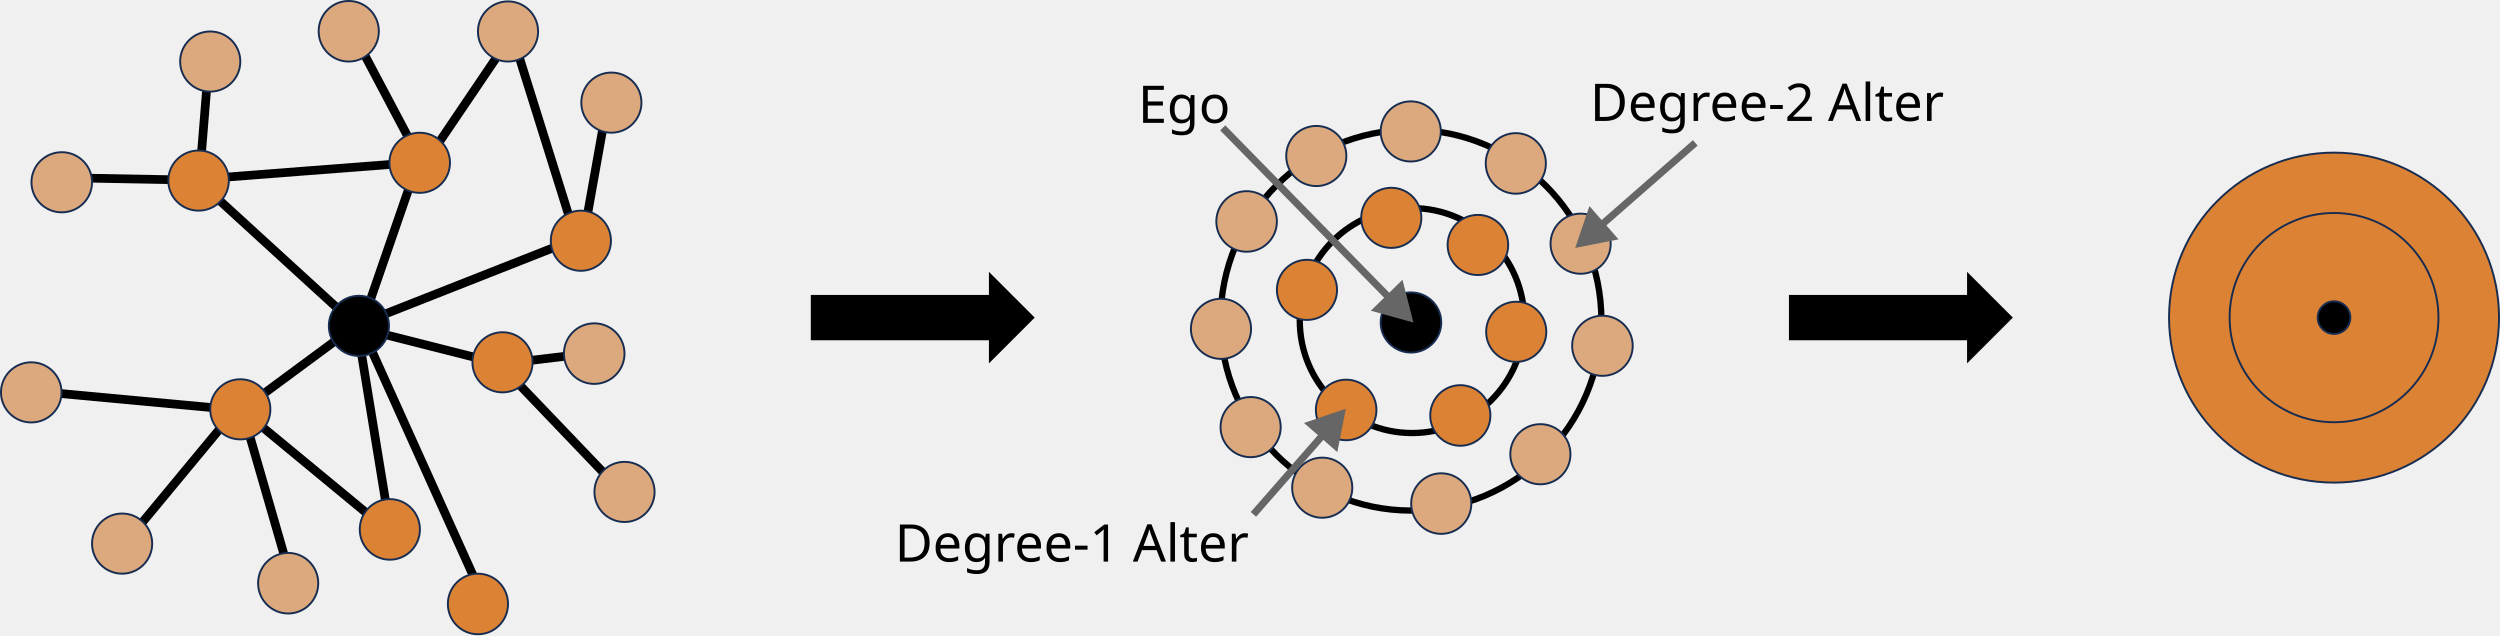
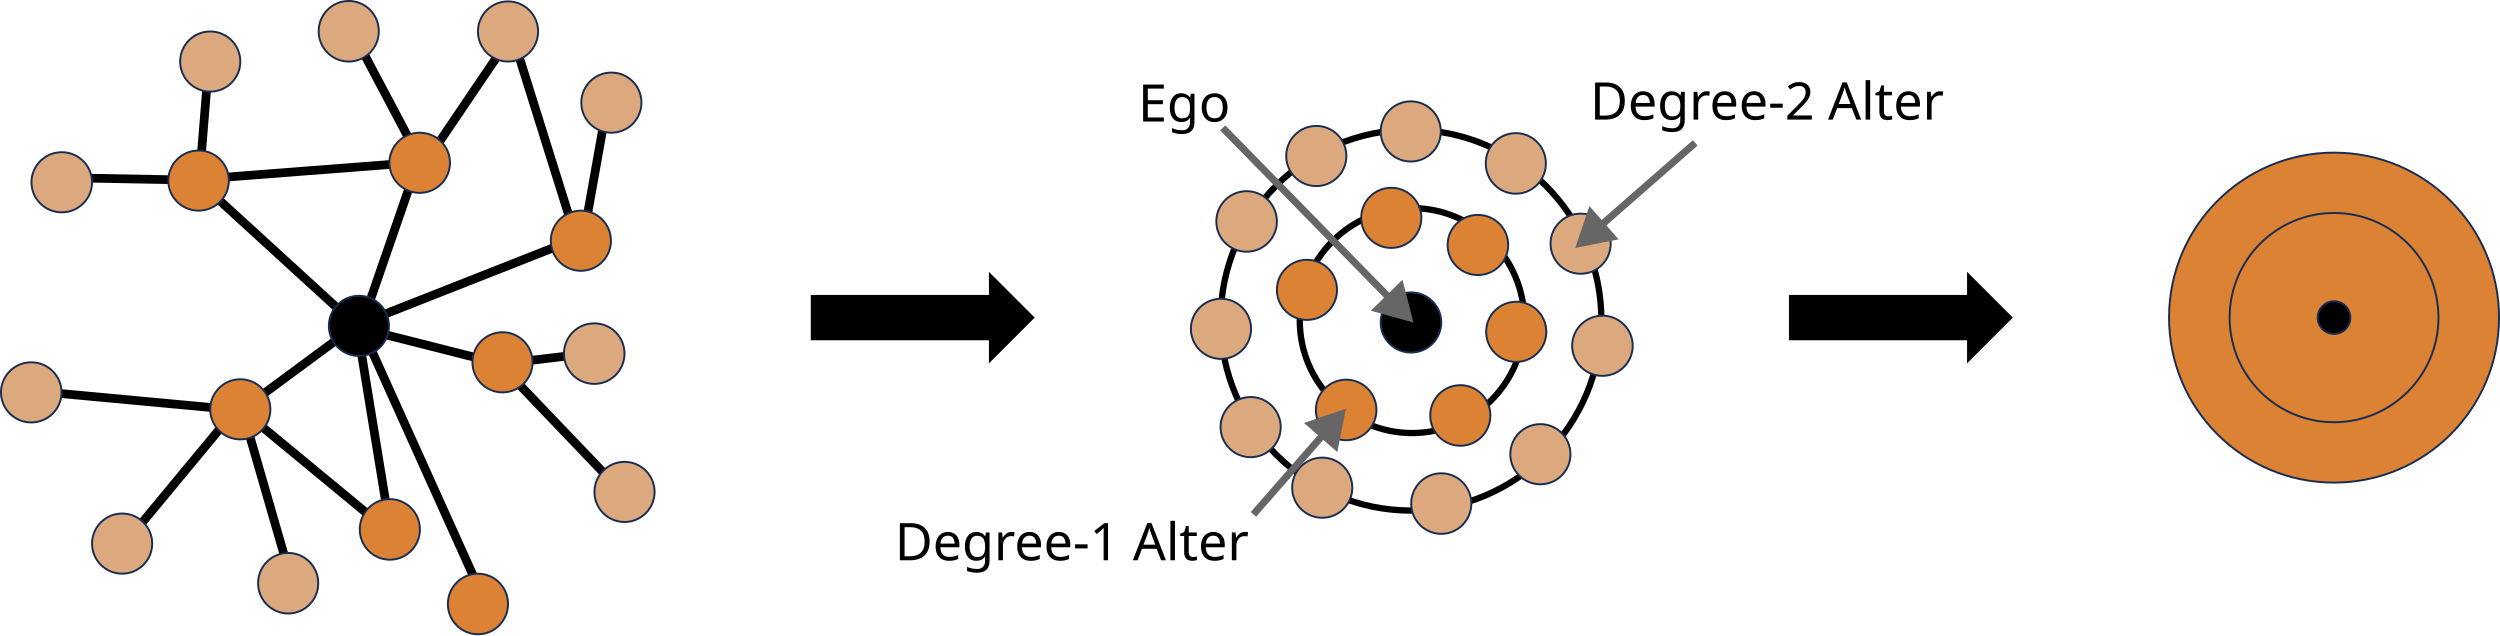
<svg xmlns="http://www.w3.org/2000/svg" width="509.67mm" height="129.501mm" viewBox="0 0 509.67 129.501" version="1.1" id="svg1" xml:space="preserve">
  <defs id="defs1">
    <marker style="overflow:visible" id="Triangle" refX="0" refY="0" orient="auto-start-reverse" markerWidth="1" markerHeight="1" viewBox="0 0 1 1" preserveAspectRatio="xMidYMid">
      <path transform="scale(0.5)" style="fill:context-stroke;fill-rule:evenodd;stroke:context-stroke;stroke-width:1pt" d="M 5.77,0 -2.88,5 V -5 Z" id="path135" />
    </marker>
    <rect x="571.666" y="99.903" width="423.2" height="66.602" id="rect30" />
-     <rect x="2120.161" y="127.654" width="488.414" height="277.508" id="rect29" />
    <rect x="571.666" y="99.903" width="423.2" height="66.602" id="rect30-1" />
    <rect x="571.666" y="99.903" width="423.2" height="66.602" id="rect30-4" />
    <marker style="overflow:visible" id="Triangle-3" refX="0" refY="0" orient="auto-start-reverse" markerWidth="1" markerHeight="1" viewBox="0 0 1 1" preserveAspectRatio="xMidYMid">
      <path transform="scale(0.5)" style="fill:context-stroke;fill-rule:evenodd;stroke:context-stroke;stroke-width:1pt" d="M 5.77,0 -2.88,5 V -5 Z" id="path135-2" />
    </marker>
    <marker style="overflow:visible" id="Triangle-5" refX="0" refY="0" orient="auto-start-reverse" markerWidth="1" markerHeight="1" viewBox="0 0 1 1" preserveAspectRatio="xMidYMid">
      <path transform="scale(0.5)" style="fill:context-stroke;fill-rule:evenodd;stroke:context-stroke;stroke-width:1pt" d="M 5.77,0 -2.88,5 V -5 Z" id="path135-4" />
    </marker>
  </defs>
  <g id="layer1" transform="translate(760.6192,-171.7893)">
+     <rect style="fill:#ffffff;fill-opacity:1;fill-rule:evenodd;stroke-width:0.265" id="rect1" width="538.942" height="154.879" x="-772.273" y="160.279" />
    <g id="g27" transform="matrix(0.3263936,0,0,0.3263936,-512.358,202.9514)">
      <path d="m -634.324,17.136 -89.97,-1.672" stroke="#000000" stroke-width="5.457" stroke-linecap="butt" stroke-linejoin="miter" stroke-miterlimit="8" stroke-opacity="1" fill="none" fill-rule="evenodd" id="path1" />
      <path d="m -636.452,20.647 6.507,-80.061" stroke="#000000" stroke-width="5.457" stroke-linecap="butt" stroke-linejoin="miter" stroke-miterlimit="8" stroke-opacity="1" fill="none" fill-rule="evenodd" id="path2" />
      <path d="M -536.44,112.576 -499.327,5.145" stroke="#000000" stroke-width="5.457" stroke-linecap="butt" stroke-linejoin="miter" stroke-miterlimit="8" stroke-opacity="1" fill="none" fill-rule="evenodd" id="path3" />
      <path d="M -539.521,106.475 -635.923,18.374" stroke="#000000" stroke-width="5.457" stroke-linecap="butt" stroke-linejoin="miter" stroke-miterlimit="8" stroke-opacity="1" fill="none" fill-rule="evenodd" id="path4" />
      <path d="M -496.117,8.283 -541.467,-77.405" stroke="#000000" stroke-width="5.457" stroke-linecap="butt" stroke-linejoin="miter" stroke-miterlimit="8" stroke-opacity="1" fill="none" fill-rule="evenodd" id="path5" />
      <path d="m -496.223,7.989 56.355,-83.277" stroke="#000000" stroke-width="5.457" stroke-linecap="butt" stroke-linejoin="miter" stroke-miterlimit="8" stroke-opacity="1" fill="none" fill-rule="evenodd" id="path6" />
      <path d="M -400.42,54.812 -439.338,-69.468" stroke="#000000" stroke-width="5.457" stroke-linecap="butt" stroke-linejoin="miter" stroke-miterlimit="8" stroke-opacity="1" fill="none" fill-rule="evenodd" id="path7" />
      <path d="m -396.475,54.164 14.949,-83.679" stroke="#000000" stroke-width="5.457" stroke-linecap="butt" stroke-linejoin="miter" stroke-miterlimit="8" stroke-opacity="1" fill="none" fill-rule="evenodd" id="path8" />
      <path d="M -500.076,5.939 -639.893,16.728" stroke="#000000" stroke-width="5.457" stroke-linecap="butt" stroke-linejoin="miter" stroke-miterlimit="8" stroke-opacity="1" fill="none" fill-rule="evenodd" id="path9" />
      <path d="m -536.969,104.628 73.798,163.642" stroke="#000000" stroke-width="5.457" stroke-linecap="butt" stroke-linejoin="miter" stroke-miterlimit="8" stroke-opacity="1" fill="none" fill-rule="evenodd" id="path10" />
      <path d="M -537.498,107.512 -400.508,53.564" stroke="#000000" stroke-width="5.457" stroke-linecap="butt" stroke-linejoin="miter" stroke-miterlimit="8" stroke-opacity="1" fill="none" fill-rule="evenodd" id="path11" />
      <path d="m -536.765,106.745 -74.023,54.663" stroke="#000000" stroke-width="5.457" stroke-linecap="butt" stroke-linejoin="miter" stroke-miterlimit="8" stroke-opacity="1" fill="none" fill-rule="evenodd" id="path12" />
      <path d="m -448.331,131.703 -89.167,-22.577" stroke="#000000" stroke-width="5.457" stroke-linecap="butt" stroke-linejoin="miter" stroke-miterlimit="8" stroke-opacity="1" fill="none" fill-rule="evenodd" id="path13" />
      <path d="m -445.952,131.634 57.56,-6.898" stroke="#000000" stroke-width="5.457" stroke-linecap="butt" stroke-linejoin="miter" stroke-miterlimit="8" stroke-opacity="1" fill="none" fill-rule="evenodd" id="path14" />
      <path d="m -448.334,132.145 76.454,79.931" stroke="#000000" stroke-width="5.457" stroke-linecap="butt" stroke-linejoin="miter" stroke-miterlimit="8" stroke-opacity="1" fill="none" fill-rule="evenodd" id="path15" />
      <path d="M -516.935,235.033 -537.763,107.539" stroke="#000000" stroke-width="5.457" stroke-linecap="butt" stroke-linejoin="miter" stroke-miterlimit="8" stroke-opacity="1" fill="none" fill-rule="evenodd" id="path16" />
      <path d="m -519.036,235.412 -94.926,-78.396" stroke="#000000" stroke-width="5.457" stroke-linecap="butt" stroke-linejoin="miter" stroke-miterlimit="8" stroke-opacity="1" fill="none" fill-rule="evenodd" id="path17" />
      <path d="M -578.465,267.363 -608.671,162.837" stroke="#000000" stroke-width="5.457" stroke-linecap="butt" stroke-linejoin="miter" stroke-miterlimit="8" stroke-opacity="1" fill="none" fill-rule="evenodd" id="path18" />
      <path d="m -742.021,148.549 125.365,11.65" stroke="#000000" stroke-width="5.457" stroke-linecap="butt" stroke-linejoin="miter" stroke-miterlimit="8" stroke-opacity="1" fill="none" fill-rule="evenodd" id="path19" />
      <path d="m -614.105,161.249 -67.591,81.596" stroke="#000000" stroke-width="5.457" stroke-linecap="butt" stroke-linejoin="miter" stroke-miterlimit="8" stroke-opacity="1" fill="none" fill-rule="evenodd" id="path20" />
      <path d="m -462.092,-75.818 c 0,-10.375 8.411,-18.785 18.785,-18.785 10.374,0 18.785,8.411 18.785,18.785 0,10.375 -8.411,18.785 -18.785,18.785 -10.374,0 -18.785,-8.411 -18.785,-18.785 z" stroke="#172c51" stroke-width="1.213" stroke-linecap="butt" stroke-linejoin="miter" stroke-miterlimit="8" stroke-opacity="1" fill="#dba97d" fill-rule="evenodd" fill-opacity="1" id="path21" />
      <path d="m -561.575,-75.95 c 0,-10.448 8.411,-18.918 18.785,-18.918 10.375,0 18.785,8.47 18.785,18.918 0,10.448 -8.411,18.918 -18.785,18.918 -10.375,0 -18.785,-8.47 -18.785,-18.918 z" stroke="#172c51" stroke-width="1.213" stroke-linecap="butt" stroke-linejoin="miter" stroke-miterlimit="8" stroke-opacity="1" fill="#dba97d" fill-rule="evenodd" fill-opacity="1" id="path22" />
      <path d="m -397.534,-31.368 c 0,-10.375 8.411,-18.785 18.785,-18.785 10.374,0 18.785,8.411 18.785,18.785 0,10.375 -8.411,18.785 -18.785,18.785 -10.374,0 -18.785,-8.411 -18.785,-18.785 z" stroke="#172c51" stroke-width="1.213" stroke-linecap="butt" stroke-linejoin="miter" stroke-miterlimit="8" stroke-opacity="1" fill="#dba97d" fill-rule="evenodd" fill-opacity="1" id="path23" />
      <path d="m -517.39,6.203 c 0,-10.374 8.469,-18.785 18.918,-18.785 10.448,0 18.918,8.411 18.918,18.785 0,10.374 -8.469,18.785 -18.918,18.785 -10.448,0 -18.918,-8.411 -18.918,-18.785 z" stroke="#172c51" stroke-width="1.213" stroke-linecap="butt" stroke-linejoin="miter" stroke-miterlimit="8" stroke-opacity="1" fill="#db8235" fill-rule="evenodd" fill-opacity="1" id="path24" />
      <path d="m -465.532,130.822 c 0,-10.374 8.411,-18.785 18.785,-18.785 10.374,0 18.785,8.411 18.785,18.785 0,10.374 -8.411,18.785 -18.785,18.785 -10.374,0 -18.785,-8.411 -18.785,-18.785 z" stroke="#172c51" stroke-width="1.213" stroke-linecap="butt" stroke-linejoin="miter" stroke-miterlimit="8" stroke-opacity="1" fill="#db8235" fill-rule="evenodd" fill-opacity="1" id="path25" />
      <path d="m -555.225,108.068 c 0,-10.374 8.411,-18.785 18.785,-18.785 10.375,0 18.785,8.411 18.785,18.785 0,10.374 -8.411,18.785 -18.785,18.785 -10.375,0 -18.785,-8.411 -18.785,-18.785 z" stroke="#172c51" stroke-width="1.213" stroke-linecap="butt" stroke-linejoin="miter" stroke-miterlimit="8" stroke-opacity="1" fill="#000000" fill-rule="evenodd" fill-opacity="1" id="path26" />
      <path d="m -416.584,54.887 c 0,-10.374 8.411,-18.785 18.785,-18.785 10.374,0 18.785,8.411 18.785,18.785 0,10.374 -8.411,18.785 -18.785,18.785 -10.374,0 -18.785,-8.411 -18.785,-18.785 z" stroke="#172c51" stroke-width="1.213" stroke-linecap="butt" stroke-linejoin="miter" stroke-miterlimit="8" stroke-opacity="1" fill="#db8235" fill-rule="evenodd" fill-opacity="1" id="path27" />
      <path d="m -408.382,125.398 c 0,-10.448 8.469,-18.918 18.918,-18.918 10.448,0 18.918,8.469 18.918,18.918 0,10.448 -8.469,18.918 -18.918,18.918 -10.448,0 -18.918,-8.469 -18.918,-18.918 z" stroke="#172c51" stroke-width="1.213" stroke-linecap="butt" stroke-linejoin="miter" stroke-miterlimit="8" stroke-opacity="1" fill="#dba97d" fill-rule="evenodd" fill-opacity="1" id="path28" />
      <path d="m -389.332,211.784 c 0,-10.374 8.411,-18.785 18.785,-18.785 10.374,0 18.785,8.411 18.785,18.785 0,10.374 -8.411,18.785 -18.785,18.785 -10.374,0 -18.785,-8.411 -18.785,-18.785 z" stroke="#172c51" stroke-width="1.213" stroke-linecap="butt" stroke-linejoin="miter" stroke-miterlimit="8" stroke-opacity="1" fill="#dba97d" fill-rule="evenodd" fill-opacity="1" id="path29" />
      <path d="m -655.502,17.316 c 0,-10.374 8.47,-18.785 18.918,-18.785 10.448,0 18.918,8.411 18.918,18.785 0,10.374 -8.47,18.785 -18.918,18.785 -10.448,0 -18.918,-8.411 -18.918,-18.785 z" stroke="#172c51" stroke-width="1.213" stroke-linecap="butt" stroke-linejoin="miter" stroke-miterlimit="8" stroke-opacity="1" fill="#db8235" fill-rule="evenodd" fill-opacity="1" id="path30" />
      <path d="m -740.963,18.374 c 0,-10.374 8.47,-18.785 18.918,-18.785 10.448,0 18.918,8.411 18.918,18.785 0,10.374 -8.47,18.785 -18.918,18.785 -10.448,0 -18.918,-8.411 -18.918,-18.785 z" stroke="#172c51" stroke-width="1.213" stroke-linecap="butt" stroke-linejoin="miter" stroke-miterlimit="8" stroke-opacity="1" fill="#dba97d" fill-rule="evenodd" fill-opacity="1" id="path31" />
      <path d="m -648.094,-57.032 c 0,-10.375 8.411,-18.785 18.785,-18.785 10.375,0 18.785,8.411 18.785,18.785 0,10.375 -8.411,18.785 -18.785,18.785 -10.375,0 -18.785,-8.411 -18.785,-18.785 z" stroke="#172c51" stroke-width="1.213" stroke-linecap="butt" stroke-linejoin="miter" stroke-miterlimit="8" stroke-opacity="1" fill="#dba97d" fill-rule="evenodd" fill-opacity="1" id="path32" />
      <path d="m -760.013,149.607 c 0,-10.374 8.47,-18.785 18.918,-18.785 10.448,0 18.918,8.411 18.918,18.785 0,10.374 -8.47,18.785 -18.918,18.785 -10.448,0 -18.918,-8.411 -18.918,-18.785 z" stroke="#172c51" stroke-width="1.213" stroke-linecap="butt" stroke-linejoin="miter" stroke-miterlimit="8" stroke-opacity="1" fill="#dba97d" fill-rule="evenodd" fill-opacity="1" id="path33" />
      <path d="m -599.411,268.802 c 0,-10.448 8.411,-18.918 18.785,-18.918 10.375,0 18.785,8.469 18.785,18.918 0,10.448 -8.411,18.918 -18.785,18.918 -10.375,0 -18.785,-8.469 -18.785,-18.918 z" stroke="#172c51" stroke-width="1.213" stroke-linecap="butt" stroke-linejoin="miter" stroke-miterlimit="8" stroke-opacity="1" fill="#dba97d" fill-rule="evenodd" fill-opacity="1" id="path34" />
      <path d="m -703.127,244.064 c 0,-10.374 8.411,-18.785 18.785,-18.785 10.375,0 18.785,8.411 18.785,18.785 0,10.374 -8.411,18.785 -18.785,18.785 -10.375,0 -18.785,-8.411 -18.785,-18.785 z" stroke="#172c51" stroke-width="1.213" stroke-linecap="butt" stroke-linejoin="miter" stroke-miterlimit="8" stroke-opacity="1" fill="#dba97d" fill-rule="evenodd" fill-opacity="1" id="path35" />
      <path d="m -480.877,281.767 c 0,-10.448 8.411,-18.918 18.785,-18.918 10.374,0 18.785,8.469 18.785,18.918 0,10.448 -8.411,18.918 -18.785,18.918 -10.374,0 -18.785,-8.469 -18.785,-18.918 z" stroke="#172c51" stroke-width="1.213" stroke-linecap="butt" stroke-linejoin="miter" stroke-miterlimit="8" stroke-opacity="1" fill="#db8235" fill-rule="evenodd" fill-opacity="1" id="path36" />
      <path d="m -629.309,160.191 c 0,-10.374 8.411,-18.785 18.785,-18.785 10.375,0 18.785,8.411 18.785,18.785 0,10.374 -8.411,18.785 -18.785,18.785 -10.375,0 -18.785,-8.411 -18.785,-18.785 z" stroke="#172c51" stroke-width="1.213" stroke-linecap="butt" stroke-linejoin="miter" stroke-miterlimit="8" stroke-opacity="1" fill="#db8235" fill-rule="evenodd" fill-opacity="1" id="path37" />
      <path d="m -535.911,235.2 c 0,-10.448 8.411,-18.918 18.785,-18.918 10.374,0 18.785,8.469 18.785,18.918 0,10.448 -8.411,18.918 -18.785,18.918 -10.375,0 -18.785,-8.469 -18.785,-18.918 z" stroke="#172c51" stroke-width="1.213" stroke-linecap="butt" stroke-linejoin="miter" stroke-miterlimit="8" stroke-opacity="1" fill="#db8235" fill-rule="evenodd" fill-opacity="1" id="path38" />
    </g>
    <path d="m -595.125,232.114 h 36.314 v -4.426 l 8.852,8.852 -8.852,8.852 v -4.426 h -36.314 z" stroke="#000000" stroke-width="0.396" stroke-linecap="butt" stroke-linejoin="miter" stroke-miterlimit="8" stroke-opacity="1" fill="#000000" fill-rule="evenodd" fill-opacity="1" id="path39" />
    <g id="g28" transform="matrix(0.3263936,0,0,0.3263936,-505.6988,213.9832)">
      <path d="m 30.827,70.961 c 0,-38.796 31.39,-70.247 70.115,-70.247 38.724,0 70.115,31.451 70.115,70.247 0,38.796 -31.39,70.247 -70.115,70.247 -38.724,0 -70.115,-31.451 -70.115,-70.247 z" stroke="#000000" stroke-width="3.941" stroke-linecap="butt" stroke-linejoin="miter" stroke-miterlimit="8" stroke-opacity="1" fill="none" fill-rule="evenodd" id="path40" />
      <path d="m -18.65,70.697 c 0,-65.683 53.247,-118.93 118.93,-118.93 65.683,0 118.93,53.247 118.93,118.93 0,65.683 -53.247,118.93 -118.93,118.93 -65.683,0 -118.93,-53.247 -118.93,-118.93 z" stroke="#000000" stroke-width="3.941" stroke-linecap="butt" stroke-linejoin="miter" stroke-miterlimit="8" stroke-opacity="1" fill="none" fill-rule="evenodd" id="path41" />
      <path d="m 81.362,-47.175 c 0,-10.375 8.411,-18.785 18.785,-18.785 10.374,0 18.785,8.411 18.785,18.785 0,10.375 -8.411,18.785 -18.785,18.785 -10.374,0 -18.785,-8.411 -18.785,-18.785 z" stroke="#172c51" stroke-width="1.213" stroke-linecap="butt" stroke-linejoin="miter" stroke-miterlimit="8" stroke-opacity="1" fill="#dba97d" fill-rule="evenodd" fill-opacity="1" id="path42" />
      <path d="m 69.191,6.8 c 0,-10.374 8.411,-18.785 18.785,-18.785 10.374,0 18.785,8.411 18.785,18.785 0,10.374 -8.411,18.785 -18.785,18.785 -10.374,0 -18.785,-8.411 -18.785,-18.785 z" stroke="#172c51" stroke-width="1.213" stroke-linecap="butt" stroke-linejoin="miter" stroke-miterlimit="8" stroke-opacity="1" fill="#db8235" fill-rule="evenodd" fill-opacity="1" id="path43" />
      <path d="m 146.979,-27.199 c 0,-10.448 8.411,-18.918 18.785,-18.918 10.374,0 18.785,8.47 18.785,18.918 0,10.448 -8.411,18.918 -18.785,18.918 -10.374,0 -18.785,-8.469 -18.785,-18.918 z" stroke="#172c51" stroke-width="1.213" stroke-linecap="butt" stroke-linejoin="miter" stroke-miterlimit="8" stroke-opacity="1" fill="#dba97d" fill-rule="evenodd" fill-opacity="1" id="path44" />
      <path d="m 123.166,23.733 c 0,-10.374 8.469,-18.785 18.918,-18.785 10.448,0 18.918,8.411 18.918,18.785 0,10.374 -8.469,18.785 -18.918,18.785 -10.448,0 -18.918,-8.411 -18.918,-18.785 z" stroke="#172c51" stroke-width="1.213" stroke-linecap="butt" stroke-linejoin="miter" stroke-miterlimit="8" stroke-opacity="1" fill="#db8235" fill-rule="evenodd" fill-opacity="1" id="path45" />
      <path d="m 147.243,77.973 c 0,-10.374 8.411,-18.785 18.785,-18.785 10.374,0 18.785,8.411 18.785,18.785 0,10.374 -8.411,18.785 -18.785,18.785 -10.374,0 -18.785,-8.411 -18.785,-18.785 z" stroke="#172c51" stroke-width="1.213" stroke-linecap="butt" stroke-linejoin="miter" stroke-miterlimit="8" stroke-opacity="1" fill="#db8235" fill-rule="evenodd" fill-opacity="1" id="path46" />
      <path d="m 81.362,72.152 c 0,-10.374 8.469,-18.785 18.918,-18.785 10.448,0 18.918,8.411 18.918,18.785 0,10.374 -8.469,18.785 -18.918,18.785 -10.448,0 -18.918,-8.411 -18.918,-18.785 z" stroke="#172c51" stroke-width="1.213" stroke-linecap="butt" stroke-linejoin="miter" stroke-miterlimit="8" stroke-opacity="1" fill="#000000" fill-rule="evenodd" fill-opacity="1" id="path47" />
      <path d="m 187.46,22.94 c 0,-10.374 8.411,-18.785 18.785,-18.785 10.374,0 18.785,8.411 18.785,18.785 0,10.374 -8.411,18.785 -18.785,18.785 -10.374,0 -18.785,-8.411 -18.785,-18.785 z" stroke="#172c51" stroke-width="1.213" stroke-linecap="butt" stroke-linejoin="miter" stroke-miterlimit="8" stroke-opacity="1" fill="#dba97d" fill-rule="evenodd" fill-opacity="1" id="path48" />
      <path d="m 200.954,86.704 c 0,-10.374 8.469,-18.785 18.918,-18.785 10.448,0 18.918,8.411 18.918,18.785 0,10.374 -8.469,18.785 -18.918,18.785 -10.448,0 -18.918,-8.411 -18.918,-18.785 z" stroke="#172c51" stroke-width="1.213" stroke-linecap="butt" stroke-linejoin="miter" stroke-miterlimit="8" stroke-opacity="1" fill="#dba97d" fill-rule="evenodd" fill-opacity="1" id="path49" />
      <path d="m 162.325,154.438 c 0,-10.374 8.411,-18.785 18.785,-18.785 10.374,0 18.785,8.411 18.785,18.785 0,10.374 -8.411,18.785 -18.785,18.785 -10.374,0 -18.785,-8.411 -18.785,-18.785 z" stroke="#172c51" stroke-width="1.213" stroke-linecap="butt" stroke-linejoin="miter" stroke-miterlimit="8" stroke-opacity="1" fill="#dba97d" fill-rule="evenodd" fill-opacity="1" id="path50" />
      <path d="m 16.539,51.779 c 0,-10.374 8.411,-18.785 18.785,-18.785 10.374,0 18.785,8.411 18.785,18.785 0,10.374 -8.411,18.785 -18.785,18.785 -10.374,0 -18.785,-8.411 -18.785,-18.785 z" stroke="#172c51" stroke-width="1.213" stroke-linecap="butt" stroke-linejoin="miter" stroke-miterlimit="8" stroke-opacity="1" fill="#db8235" fill-rule="evenodd" fill-opacity="1" id="path51" />
      <path d="m -21.296,9.049 c 0,-10.448 8.469,-18.918 18.918,-18.918 10.448,0 18.918,8.469 18.918,18.918 0,10.448 -8.469,18.918 -18.918,18.918 -10.448,0 -18.918,-8.469 -18.918,-18.918 z" stroke="#172c51" stroke-width="1.213" stroke-linecap="butt" stroke-linejoin="miter" stroke-miterlimit="8" stroke-opacity="1" fill="#dba97d" fill-rule="evenodd" fill-opacity="1" id="path52" />
      <path d="m 22.36,-31.829 c 0,-10.375 8.411,-18.785 18.785,-18.785 10.374,0 18.785,8.411 18.785,18.785 0,10.374 -8.411,18.785 -18.785,18.785 -10.374,0 -18.785,-8.411 -18.785,-18.785 z" stroke="#172c51" stroke-width="1.213" stroke-linecap="butt" stroke-linejoin="miter" stroke-miterlimit="8" stroke-opacity="1" fill="#dba97d" fill-rule="evenodd" fill-opacity="1" id="path53" />
      <path d="m -37.171,76.121 c 0,-10.374 8.411,-18.785 18.785,-18.785 10.374,0 18.785,8.411 18.785,18.785 0,10.374 -8.411,18.785 -18.785,18.785 -10.374,0 -18.785,-8.411 -18.785,-18.785 z" stroke="#172c51" stroke-width="1.213" stroke-linecap="butt" stroke-linejoin="miter" stroke-miterlimit="8" stroke-opacity="1" fill="#dba97d" fill-rule="evenodd" fill-opacity="1" id="path54" />
      <path d="m 26.064,175.34 c 0,-10.374 8.411,-18.785 18.785,-18.785 10.374,0 18.785,8.411 18.785,18.785 0,10.374 -8.411,18.785 -18.785,18.785 -10.374,0 -18.785,-8.411 -18.785,-18.785 z" stroke="#172c51" stroke-width="1.213" stroke-linecap="butt" stroke-linejoin="miter" stroke-miterlimit="8" stroke-opacity="1" fill="#dba97d" fill-rule="evenodd" fill-opacity="1" id="path55" />
      <path d="m -18.65,137.504 c 0,-10.374 8.411,-18.785 18.785,-18.785 10.374,0 18.785,8.411 18.785,18.785 0,10.374 -8.411,18.785 -18.785,18.785 -10.374,0 -18.785,-8.411 -18.785,-18.785 z" stroke="#172c51" stroke-width="1.213" stroke-linecap="butt" stroke-linejoin="miter" stroke-miterlimit="8" stroke-opacity="1" fill="#dba97d" fill-rule="evenodd" fill-opacity="1" id="path56" />
      <path d="m 112.318,130.228 c 0,-10.448 8.411,-18.918 18.785,-18.918 10.374,0 18.785,8.469 18.785,18.918 0,10.448 -8.411,18.918 -18.785,18.918 -10.374,0 -18.785,-8.469 -18.785,-18.918 z" stroke="#172c51" stroke-width="1.213" stroke-linecap="butt" stroke-linejoin="miter" stroke-miterlimit="8" stroke-opacity="1" fill="#db8235" fill-rule="evenodd" fill-opacity="1" id="path57" />
      <path d="m 40.881,126.789 c 0,-10.448 8.469,-18.918 18.918,-18.918 10.448,0 18.918,8.469 18.918,18.918 0,10.448 -8.469,18.918 -18.918,18.918 -10.448,0 -18.918,-8.469 -18.918,-18.918 z" stroke="#172c51" stroke-width="1.213" stroke-linecap="butt" stroke-linejoin="miter" stroke-miterlimit="8" stroke-opacity="1" fill="#db8235" fill-rule="evenodd" fill-opacity="1" id="path58" />
      <path d="m 100.412,185.261 c 0,-10.448 8.411,-18.918 18.785,-18.918 10.374,0 18.785,8.469 18.785,18.918 0,10.448 -8.411,18.918 -18.785,18.918 -10.374,0 -18.785,-8.469 -18.785,-18.918 z" stroke="#172c51" stroke-width="1.213" stroke-linecap="butt" stroke-linejoin="miter" stroke-miterlimit="8" stroke-opacity="1" fill="#dba97d" fill-rule="evenodd" fill-opacity="1" id="path59" />
    </g>
    <g id="g29" transform="matrix(0.3263936,0,0,0.3263936,-512.358,202.9514)">
      <path d="m 594.183,102.908 c 0,-56.915 46.141,-103.055 103.055,-103.055 56.915,0 103.055,46.141 103.055,103.055 0,56.915 -46.141,103.055 -103.055,103.055 -56.915,0 -103.055,-46.141 -103.055,-103.055 z" stroke="#172c51" stroke-width="1.213" stroke-linecap="butt" stroke-linejoin="miter" stroke-miterlimit="8" stroke-opacity="1" fill="#db8235" fill-rule="evenodd" fill-opacity="1" id="path1-6" />
      <path d="m 632.019,102.908 c 0,-36.092 29.199,-65.352 65.22,-65.352 36.02,0 65.22,29.26 65.22,65.352 0,36.092 -29.199,65.352 -65.22,65.352 -36.02,0 -65.22,-29.26 -65.22,-65.352 z" stroke="#172c51" stroke-width="1.213" stroke-linecap="butt" stroke-linejoin="miter" stroke-miterlimit="8" stroke-opacity="1" fill="#db8235" fill-rule="evenodd" fill-opacity="1" id="path2-7" />
      <path d="m 687.052,102.908 c 0,-5.625 4.561,-10.186 10.186,-10.186 5.625,0 10.186,4.561 10.186,10.186 0,5.625 -4.561,10.186 -10.186,10.186 -5.625,0 -10.186,-4.561 -10.186,-10.186 z" stroke="#172c51" stroke-width="1.213" stroke-linecap="butt" stroke-linejoin="miter" stroke-miterlimit="8" stroke-opacity="1" fill="#000000" fill-rule="evenodd" fill-opacity="1" id="path3-5" />
    </g>
    <path d="m -395.714,232.114 h 36.314 v -4.426 l 8.852,8.852 -8.852,8.852 v -4.426 h -36.314 z" stroke="#000000" stroke-width="0.396" stroke-linecap="butt" stroke-linejoin="miter" stroke-miterlimit="8" stroke-opacity="1" fill="#000000" fill-rule="evenodd" fill-opacity="1" id="path24-2" />
-     <text xml:space="preserve" transform="matrix(0.2645833,0,0,0.2645833,-679.8528,160.7757)" id="text29" style="font-size:40px;line-height:1.25;font-family:sans-serif;white-space:pre;shape-inside:url(#rect30)">
-       <tspan x="571.666" y="136.297" id="tspan2">Ego</tspan>
+     <text xml:space="preserve" transform="matrix(0.2645833,0,0,0.2645833,-679.8528,160.7757)" id="text29" style="font-size:40px;line-height:1.25;font-family:sans-serif;white-space:pre;shape-inside:url(#rect30);display:inline">
+       <tspan x="571.666" y="135.293" id="tspan1">Ego</tspan>
    </text>
    <text xml:space="preserve" transform="matrix(0.2645833,0,0,0.2645833,-729.4392,250.2154)" id="text29-4" style="font-size:40px;line-height:1.25;font-family:sans-serif;white-space:pre;shape-inside:url(#rect30-1);display:inline">
-       <tspan x="571.666" y="136.297" id="tspan3">Degree-1 Alter</tspan>
+       <tspan x="571.666" y="135.293" id="tspan2">Degree-1 Alter</tspan>
    </text>
    <text xml:space="preserve" transform="matrix(0.2645833,0,0,0.2645833,-587.7088,160.3766)" id="text29-0" style="font-size:40px;line-height:1.25;font-family:sans-serif;white-space:pre;shape-inside:url(#rect30-4);display:inline">
-       <tspan x="571.666" y="136.297" id="tspan4">Degree-2 Alter</tspan>
+       <tspan x="571.666" y="135.293" id="tspan3">Degree-2 Alter</tspan>
    </text>
    <path style="fill:#ff6600;stroke:#666666;stroke-width:1.465;stroke-linecap:butt;stroke-linejoin:miter;stroke-dasharray:none;stroke-opacity:1;marker-end:url(#Triangle)" d="m -511.345,197.855 35.244,35.978" id="path60" />
    <path style="fill:#ff6600;stroke:#666666;stroke-width:1.465;stroke-linecap:butt;stroke-linejoin:miter;stroke-dasharray:none;stroke-opacity:1;marker-end:url(#Triangle-3)" d="M -505.087,276.653 -489.668,259.031" id="path60-6" />
    <path style="fill:#ff6600;stroke:#666666;stroke-width:1.465;stroke-linecap:butt;stroke-linejoin:miter;stroke-dasharray:none;stroke-opacity:1;marker-end:url(#Triangle-5)" d="m -415.012,200.918 -20.559,17.989" id="path60-65" />
  </g>
</svg>
